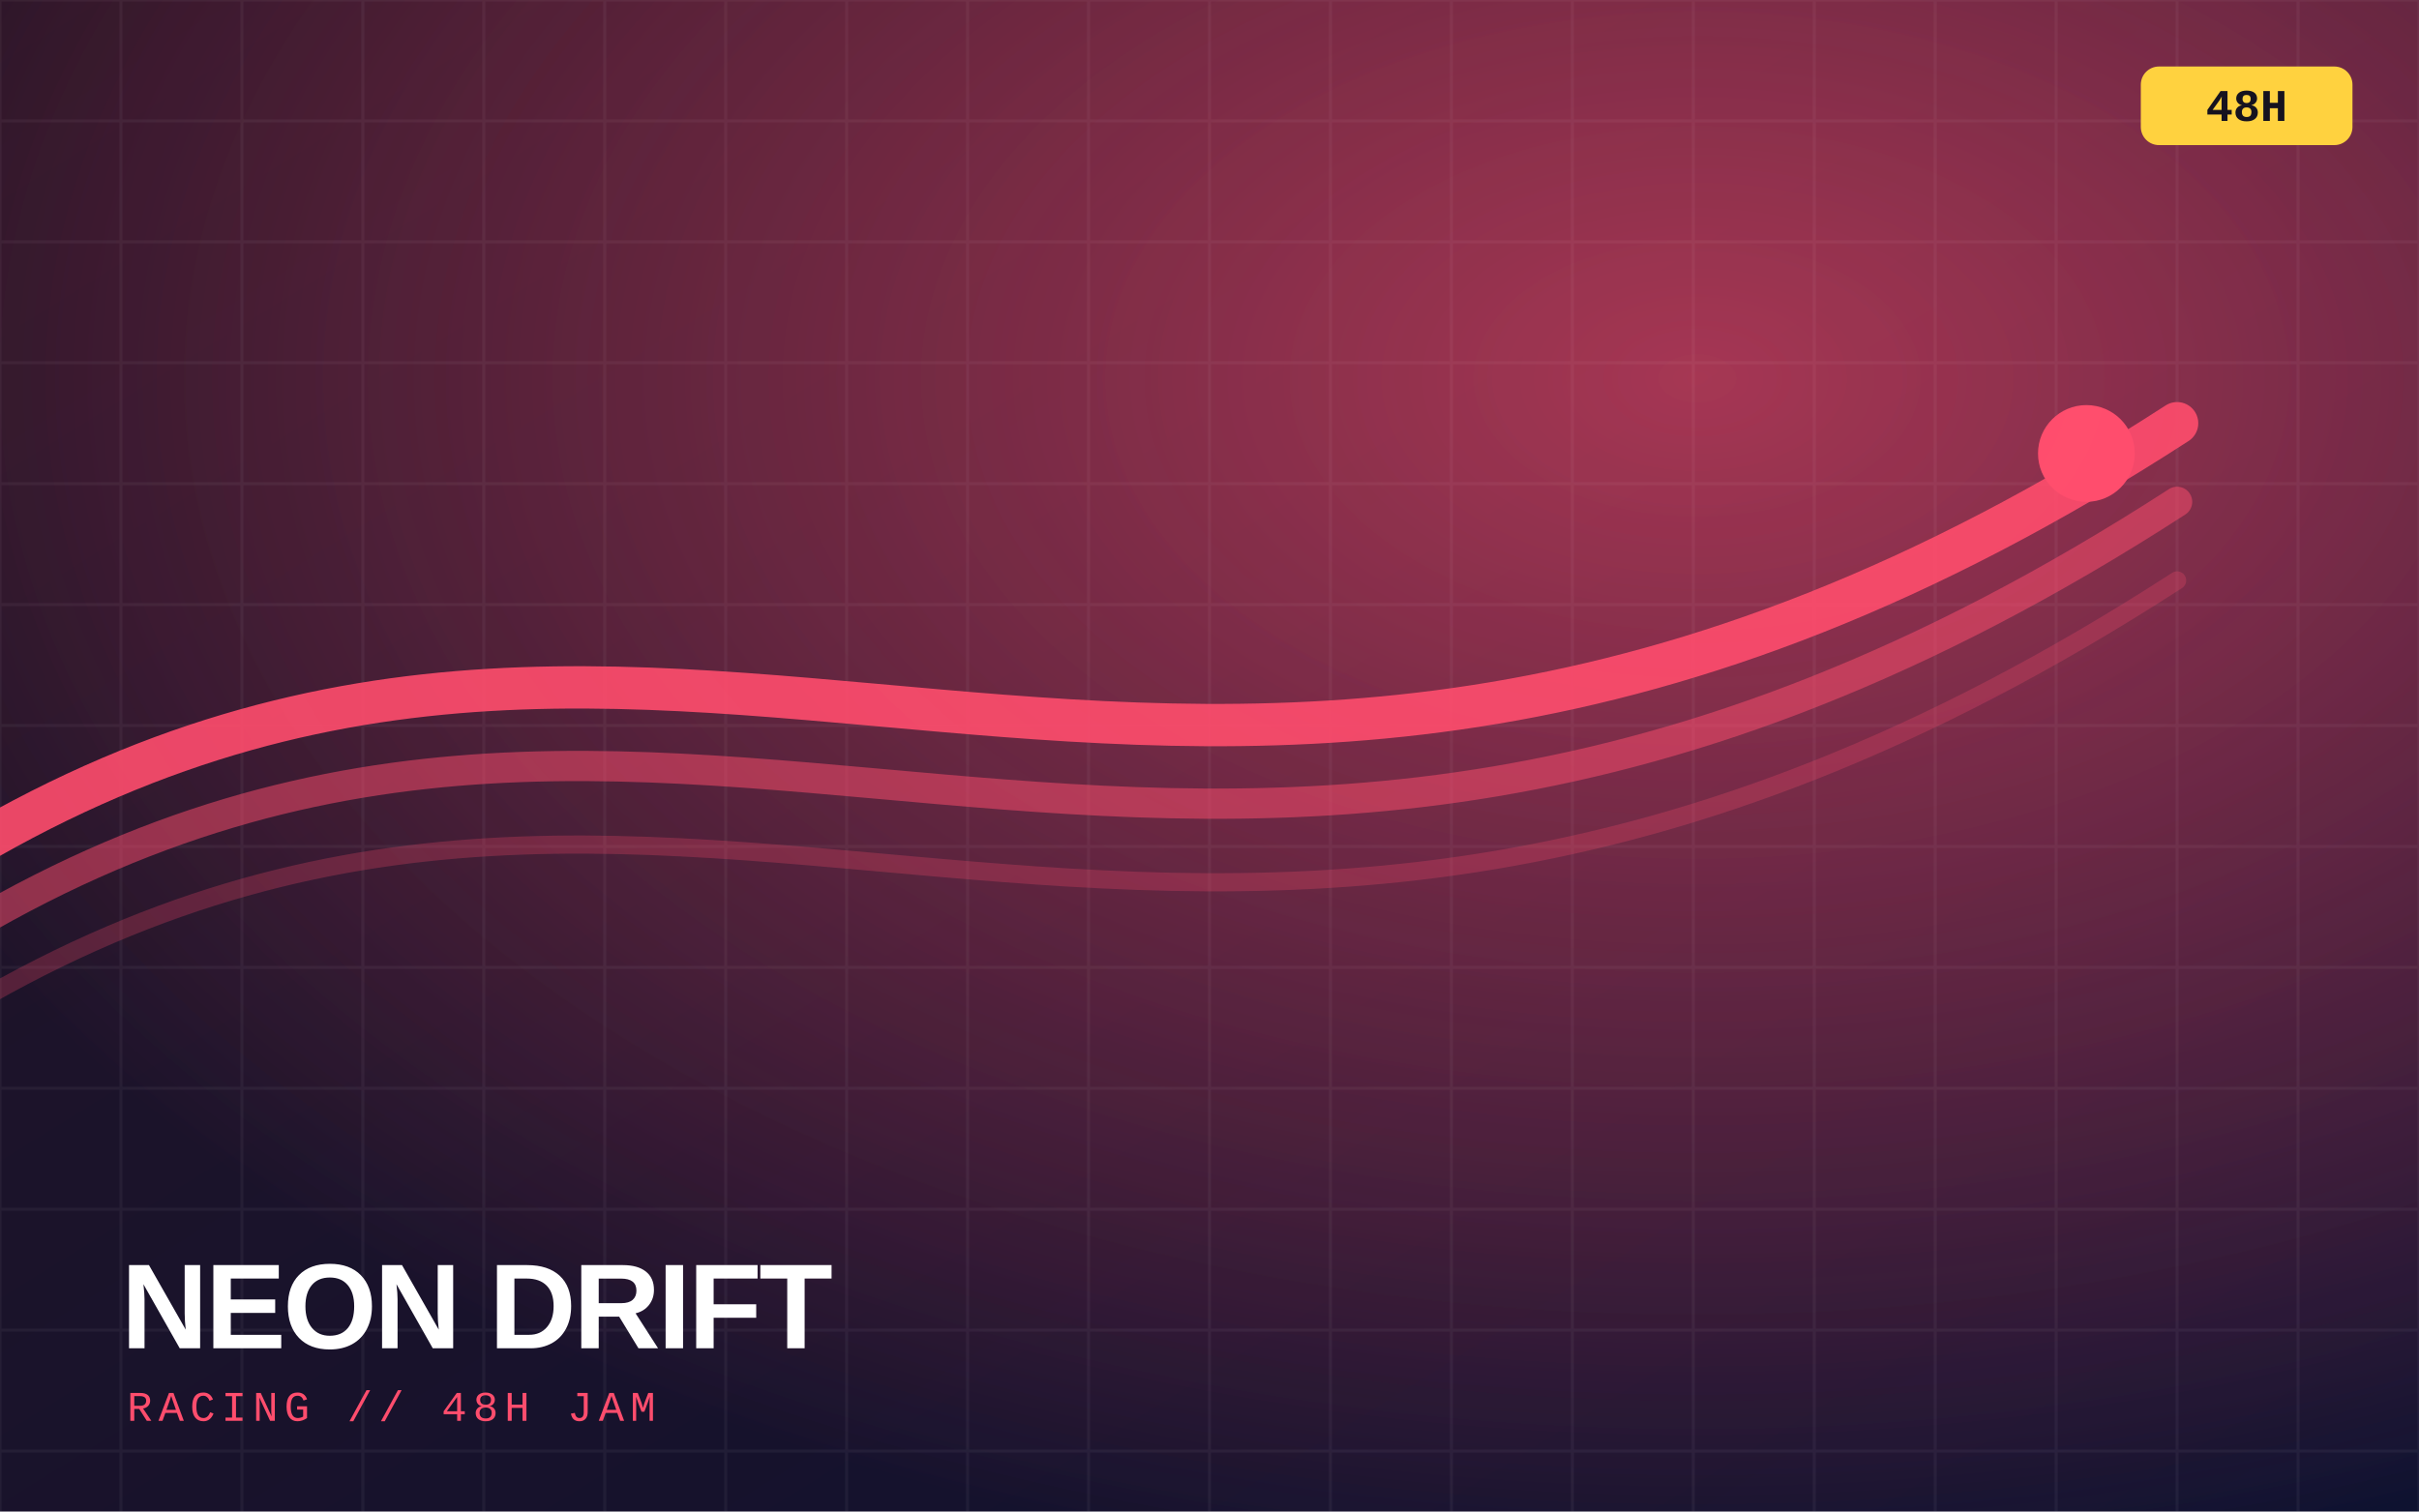
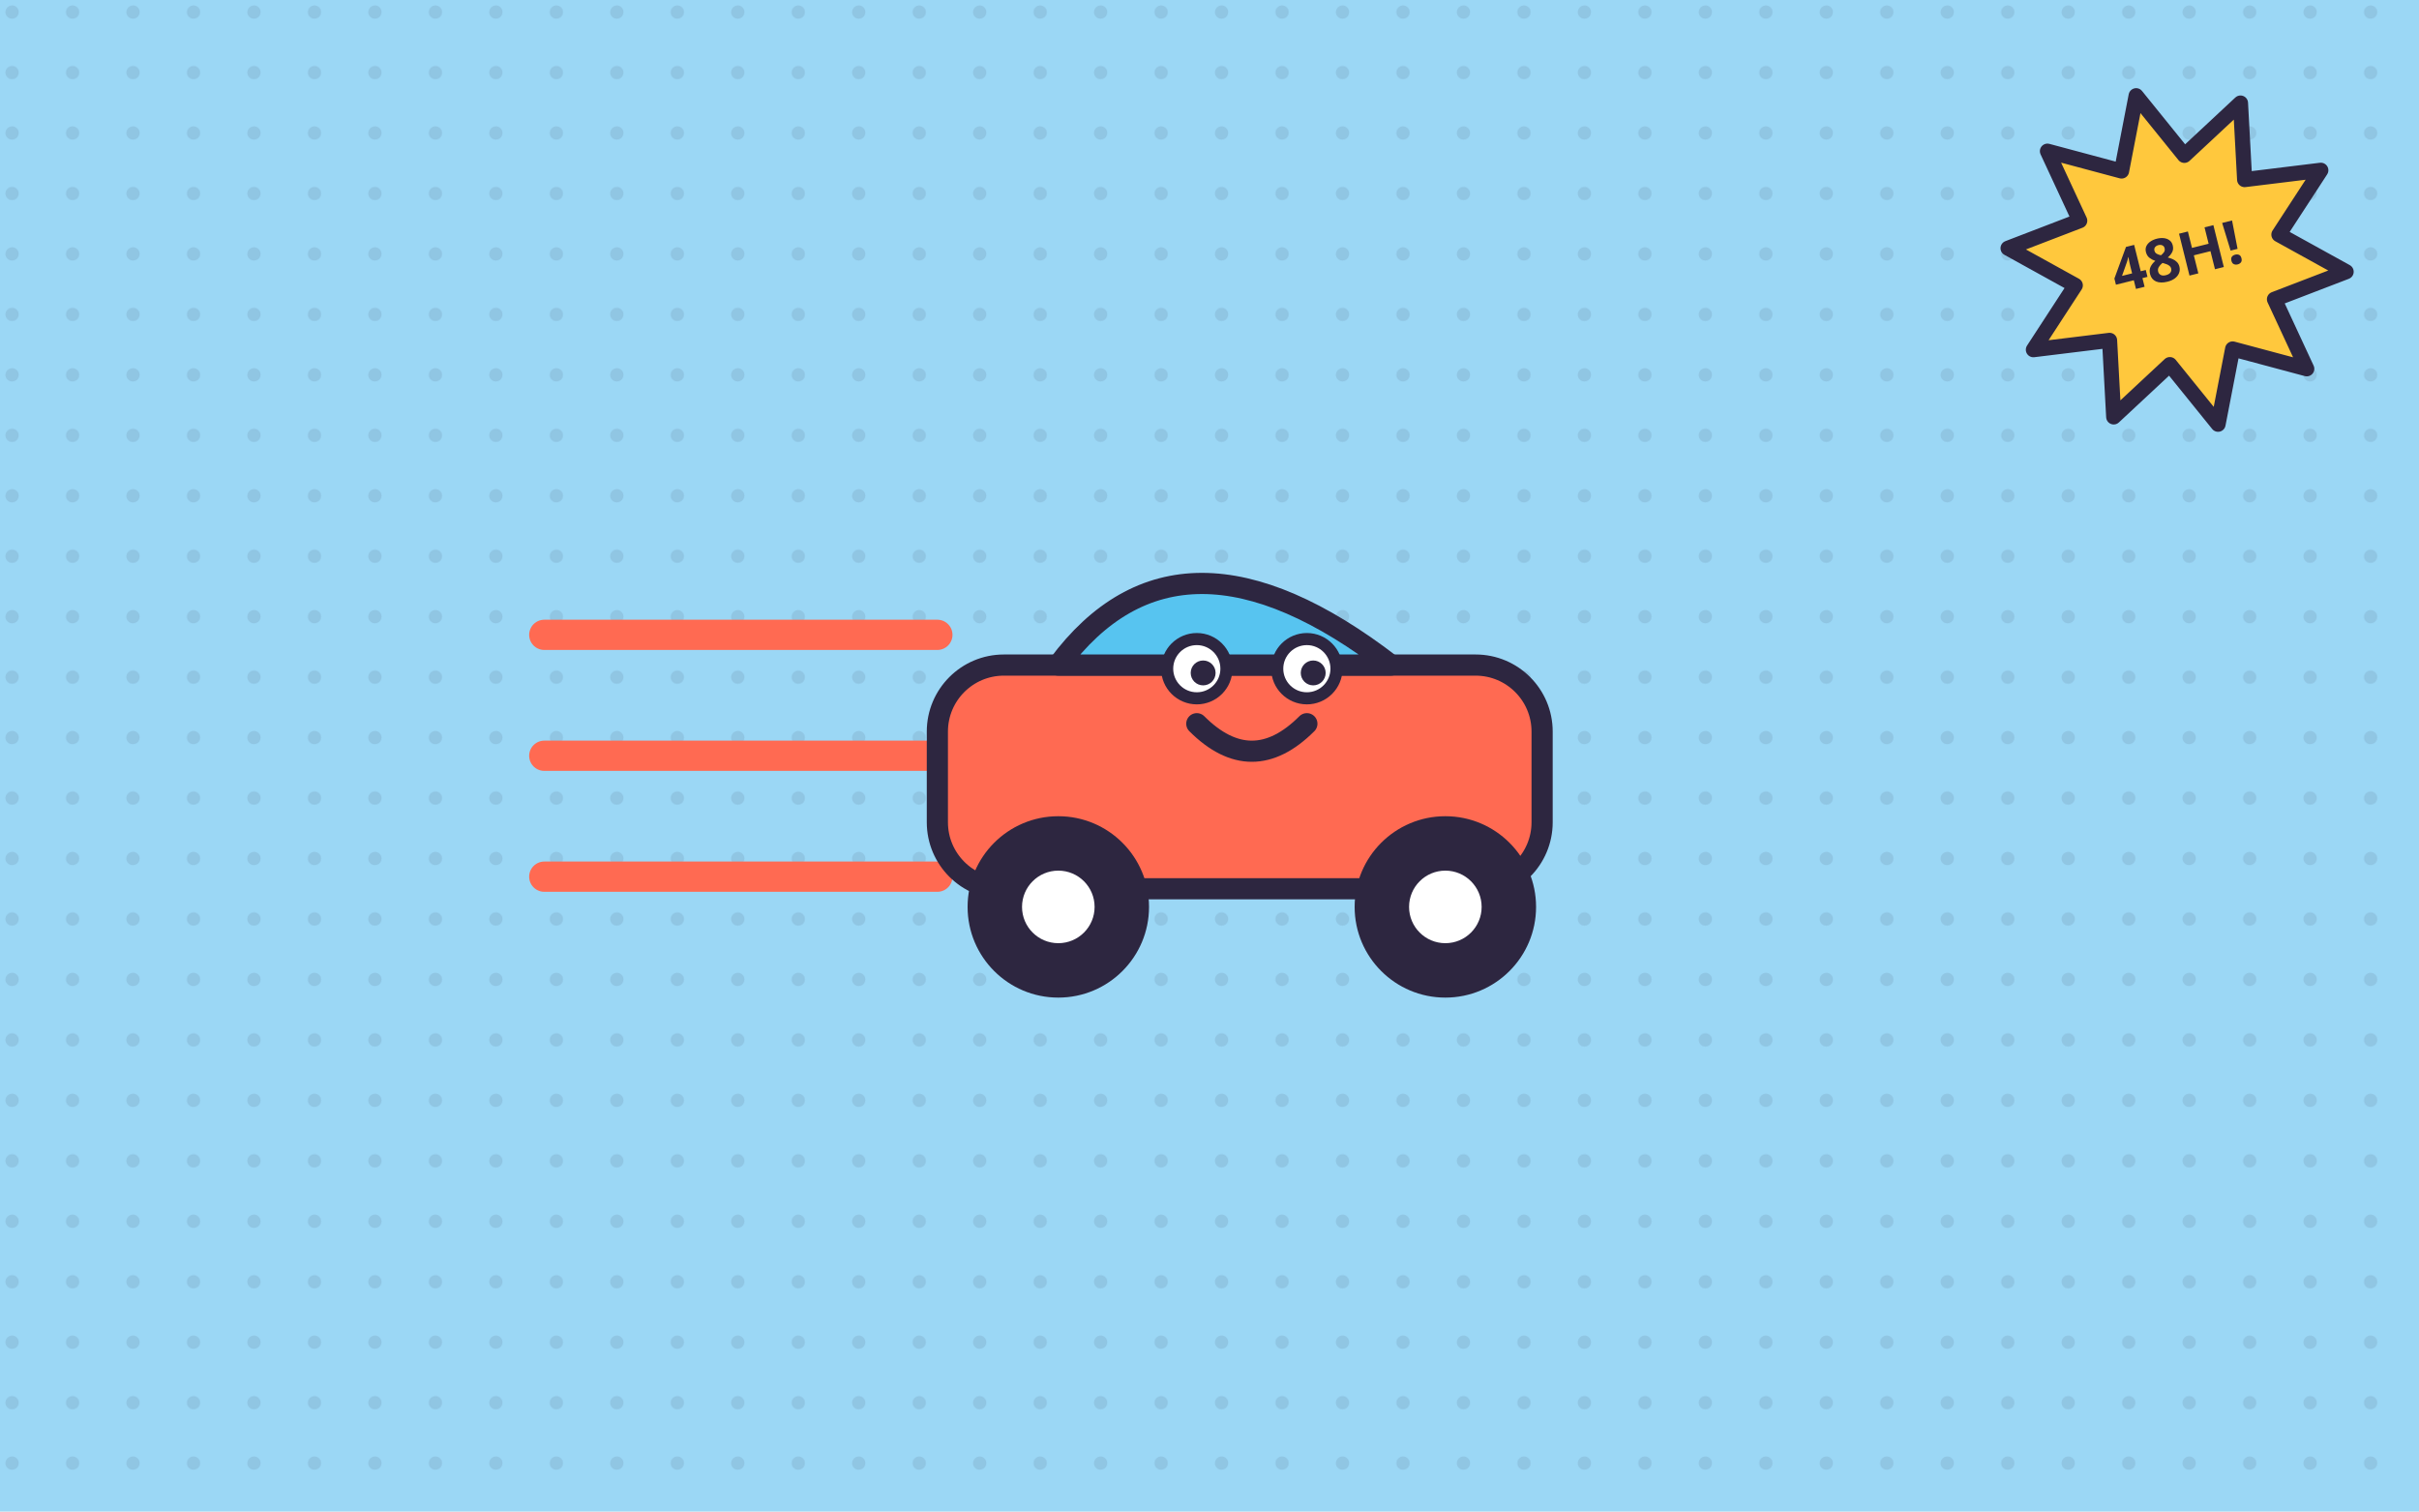
<svg xmlns="http://www.w3.org/2000/svg" viewBox="0 0 800 500" width="800" height="500">
+   <rect width="800" height="500" fill="#9BD7F5" />
  <defs>
-     <linearGradient id="g" x1="0" y1="0" x2="1" y2="1">
-       <stop offset="0" stop-color="#241326" />
-       <stop offset="1" stop-color="#0E1230" />
-     </linearGradient>
-     <radialGradient id="glow" cx="0.7" cy="0.25" r="0.8">
-       <stop offset="0" stop-color="#FF4D6D" stop-opacity="0.55" />
-       <stop offset="1" stop-color="#FF4D6D" stop-opacity="0" />
-     </radialGradient>
+     <pattern id="ht" width="20" height="20" patternUnits="userSpaceOnUse">
+       <circle cx="4" cy="4" r="2.2" fill="#2D2640" opacity="0.1" />
+     </pattern>
  </defs>
-   <rect width="800" height="500" fill="url(#g)" />
-   <rect width="800" height="500" fill="url(#glow)" />
-   <g opacity="0.05" stroke="#ffffff" stroke-width="1">
-     <line x1="0" y1="0" x2="0" y2="500" />
-     <line x1="40" y1="0" x2="40" y2="500" />
-     <line x1="80" y1="0" x2="80" y2="500" />
-     <line x1="120" y1="0" x2="120" y2="500" />
-     <line x1="160" y1="0" x2="160" y2="500" />
-     <line x1="200" y1="0" x2="200" y2="500" />
-     <line x1="240" y1="0" x2="240" y2="500" />
-     <line x1="280" y1="0" x2="280" y2="500" />
-     <line x1="320" y1="0" x2="320" y2="500" />
-     <line x1="360" y1="0" x2="360" y2="500" />
-     <line x1="400" y1="0" x2="400" y2="500" />
-     <line x1="440" y1="0" x2="440" y2="500" />
-     <line x1="480" y1="0" x2="480" y2="500" />
-     <line x1="520" y1="0" x2="520" y2="500" />
-     <line x1="560" y1="0" x2="560" y2="500" />
-     <line x1="600" y1="0" x2="600" y2="500" />
-     <line x1="640" y1="0" x2="640" y2="500" />
-     <line x1="680" y1="0" x2="680" y2="500" />
-     <line x1="720" y1="0" x2="720" y2="500" />
-     <line x1="760" y1="0" x2="760" y2="500" />
-     <line x1="800" y1="0" x2="800" y2="500" />
-     <line x1="0" y1="0" x2="800" y2="0" />
-     <line x1="0" y1="40" x2="800" y2="40" />
-     <line x1="0" y1="80" x2="800" y2="80" />
-     <line x1="0" y1="120" x2="800" y2="120" />
-     <line x1="0" y1="160" x2="800" y2="160" />
-     <line x1="0" y1="200" x2="800" y2="200" />
-     <line x1="0" y1="240" x2="800" y2="240" />
-     <line x1="0" y1="280" x2="800" y2="280" />
-     <line x1="0" y1="320" x2="800" y2="320" />
-     <line x1="0" y1="360" x2="800" y2="360" />
-     <line x1="0" y1="400" x2="800" y2="400" />
-     <line x1="0" y1="440" x2="800" y2="440" />
-     <line x1="0" y1="480" x2="800" y2="480" />
+   <rect width="800" height="500" fill="url(#ht)" />
+   <g>
+     <line x1="180" y1="210" x2="310" y2="210" stroke="#FF6A52" stroke-width="10" stroke-linejoin="round" stroke-linecap="round" />
+     <line x1="180" y1="250" x2="310" y2="250" stroke="#FF6A52" stroke-width="10" stroke-linejoin="round" stroke-linecap="round" />
+     <line x1="180" y1="290" x2="310" y2="290" stroke="#FF6A52" stroke-width="10" stroke-linejoin="round" stroke-linecap="round" />
+     <rect x="310" y="220" width="200" height="74" rx="22" fill="#FF6A52" stroke="#2D2640" stroke-width="7" stroke-linejoin="round" stroke-linecap="round" />
+     <path d="M350 220 q40 -54 110 0 Z" fill="#57C4F0" stroke="#2D2640" stroke-width="7" stroke-linejoin="round" stroke-linecap="round" />
+     <circle cx="350" cy="300" r="30" fill="#2D2640" />
+     <circle cx="350" cy="300" r="12" fill="#fff" />
+     <circle cx="478" cy="300" r="30" fill="#2D2640" />
+     <circle cx="478" cy="300" r="12" fill="#fff" />
+     <g>
+       <circle cx="395.8" cy="221.2" r="9.8" fill="#fff" stroke="#2D2640" stroke-width="4" stroke-linejoin="round" stroke-linecap="round" />
+       <circle cx="397.9" cy="222.6" r="4.116" fill="#2D2640" />
+       <circle cx="432.2" cy="221.2" r="9.8" fill="#fff" stroke="#2D2640" stroke-width="4" stroke-linejoin="round" stroke-linecap="round" />
+       <circle cx="434.3" cy="222.6" r="4.116" fill="#2D2640" />
+       <path d="M395.8 239.4 Q414 257.6 432.2 239.4" fill="none" stroke="#2D2640" stroke-width="7" stroke-linejoin="round" stroke-linecap="round" />
+     </g>
  </g>
-   <g fill="none" stroke-linecap="round">
-     <path d="M-40 300 C 220 120, 380 360, 720 140" stroke="#FF4D6D" stroke-width="14" opacity="0.9" />
-     <path d="M-40 326 C 220 146, 380 386, 720 166" stroke="#FF4D6D" stroke-width="10" opacity="0.5" />
-     <path d="M-40 352 C 220 172, 380 412, 720 192" stroke="#FF4D6D" stroke-width="6" opacity="0.25" />
-     <circle cx="690" cy="150" r="16" fill="#FF4D6D" />
+   <g transform="rotate(-14 720 86)">
+     <polygon points="720.0,30.0 730.7,53.0 752.9,40.7 748.1,65.6 773.3,68.7 754.7,86.0 773.3,103.3 748.1,106.4 752.9,131.3 730.7,119.0 720.0,142.0 709.3,119.0 687.1,131.3 691.9,106.4 666.7,103.3 685.3,86.0 666.7,68.7 691.9,65.6 687.1,40.7 709.3,53.0" fill="#FFC83D" stroke="#2D2640" stroke-width="5" stroke-linejoin="round" stroke-linecap="round" />
+     <text x="720" y="92" font-family="Arial Black, sans-serif" font-weight="900" font-size="20" fill="#2D2640" text-anchor="middle">48H!</text>
  </g>
-   <rect width="800" height="500" fill="url(#glow)" opacity="0.25" />
-   <g font-family="Courier New, monospace" font-weight="bold">
-     <rect x="708" y="22" width="70" height="26" rx="6" fill="#FFD23F" />
-     <text x="743" y="40" font-size="15" fill="#16131F" text-anchor="middle">48H</text>
-   </g>
-   <text x="40" y="446" font-family="Arial Black, Arial, sans-serif" font-weight="900" font-size="40" fill="#fff" letter-spacing="-1">NEON DRIFT</text>
-   <text x="42" y="470" font-family="Courier New, monospace" font-size="14" fill="#FF4D6D" letter-spacing="2">RACING // 48H JAM</text>
</svg>
